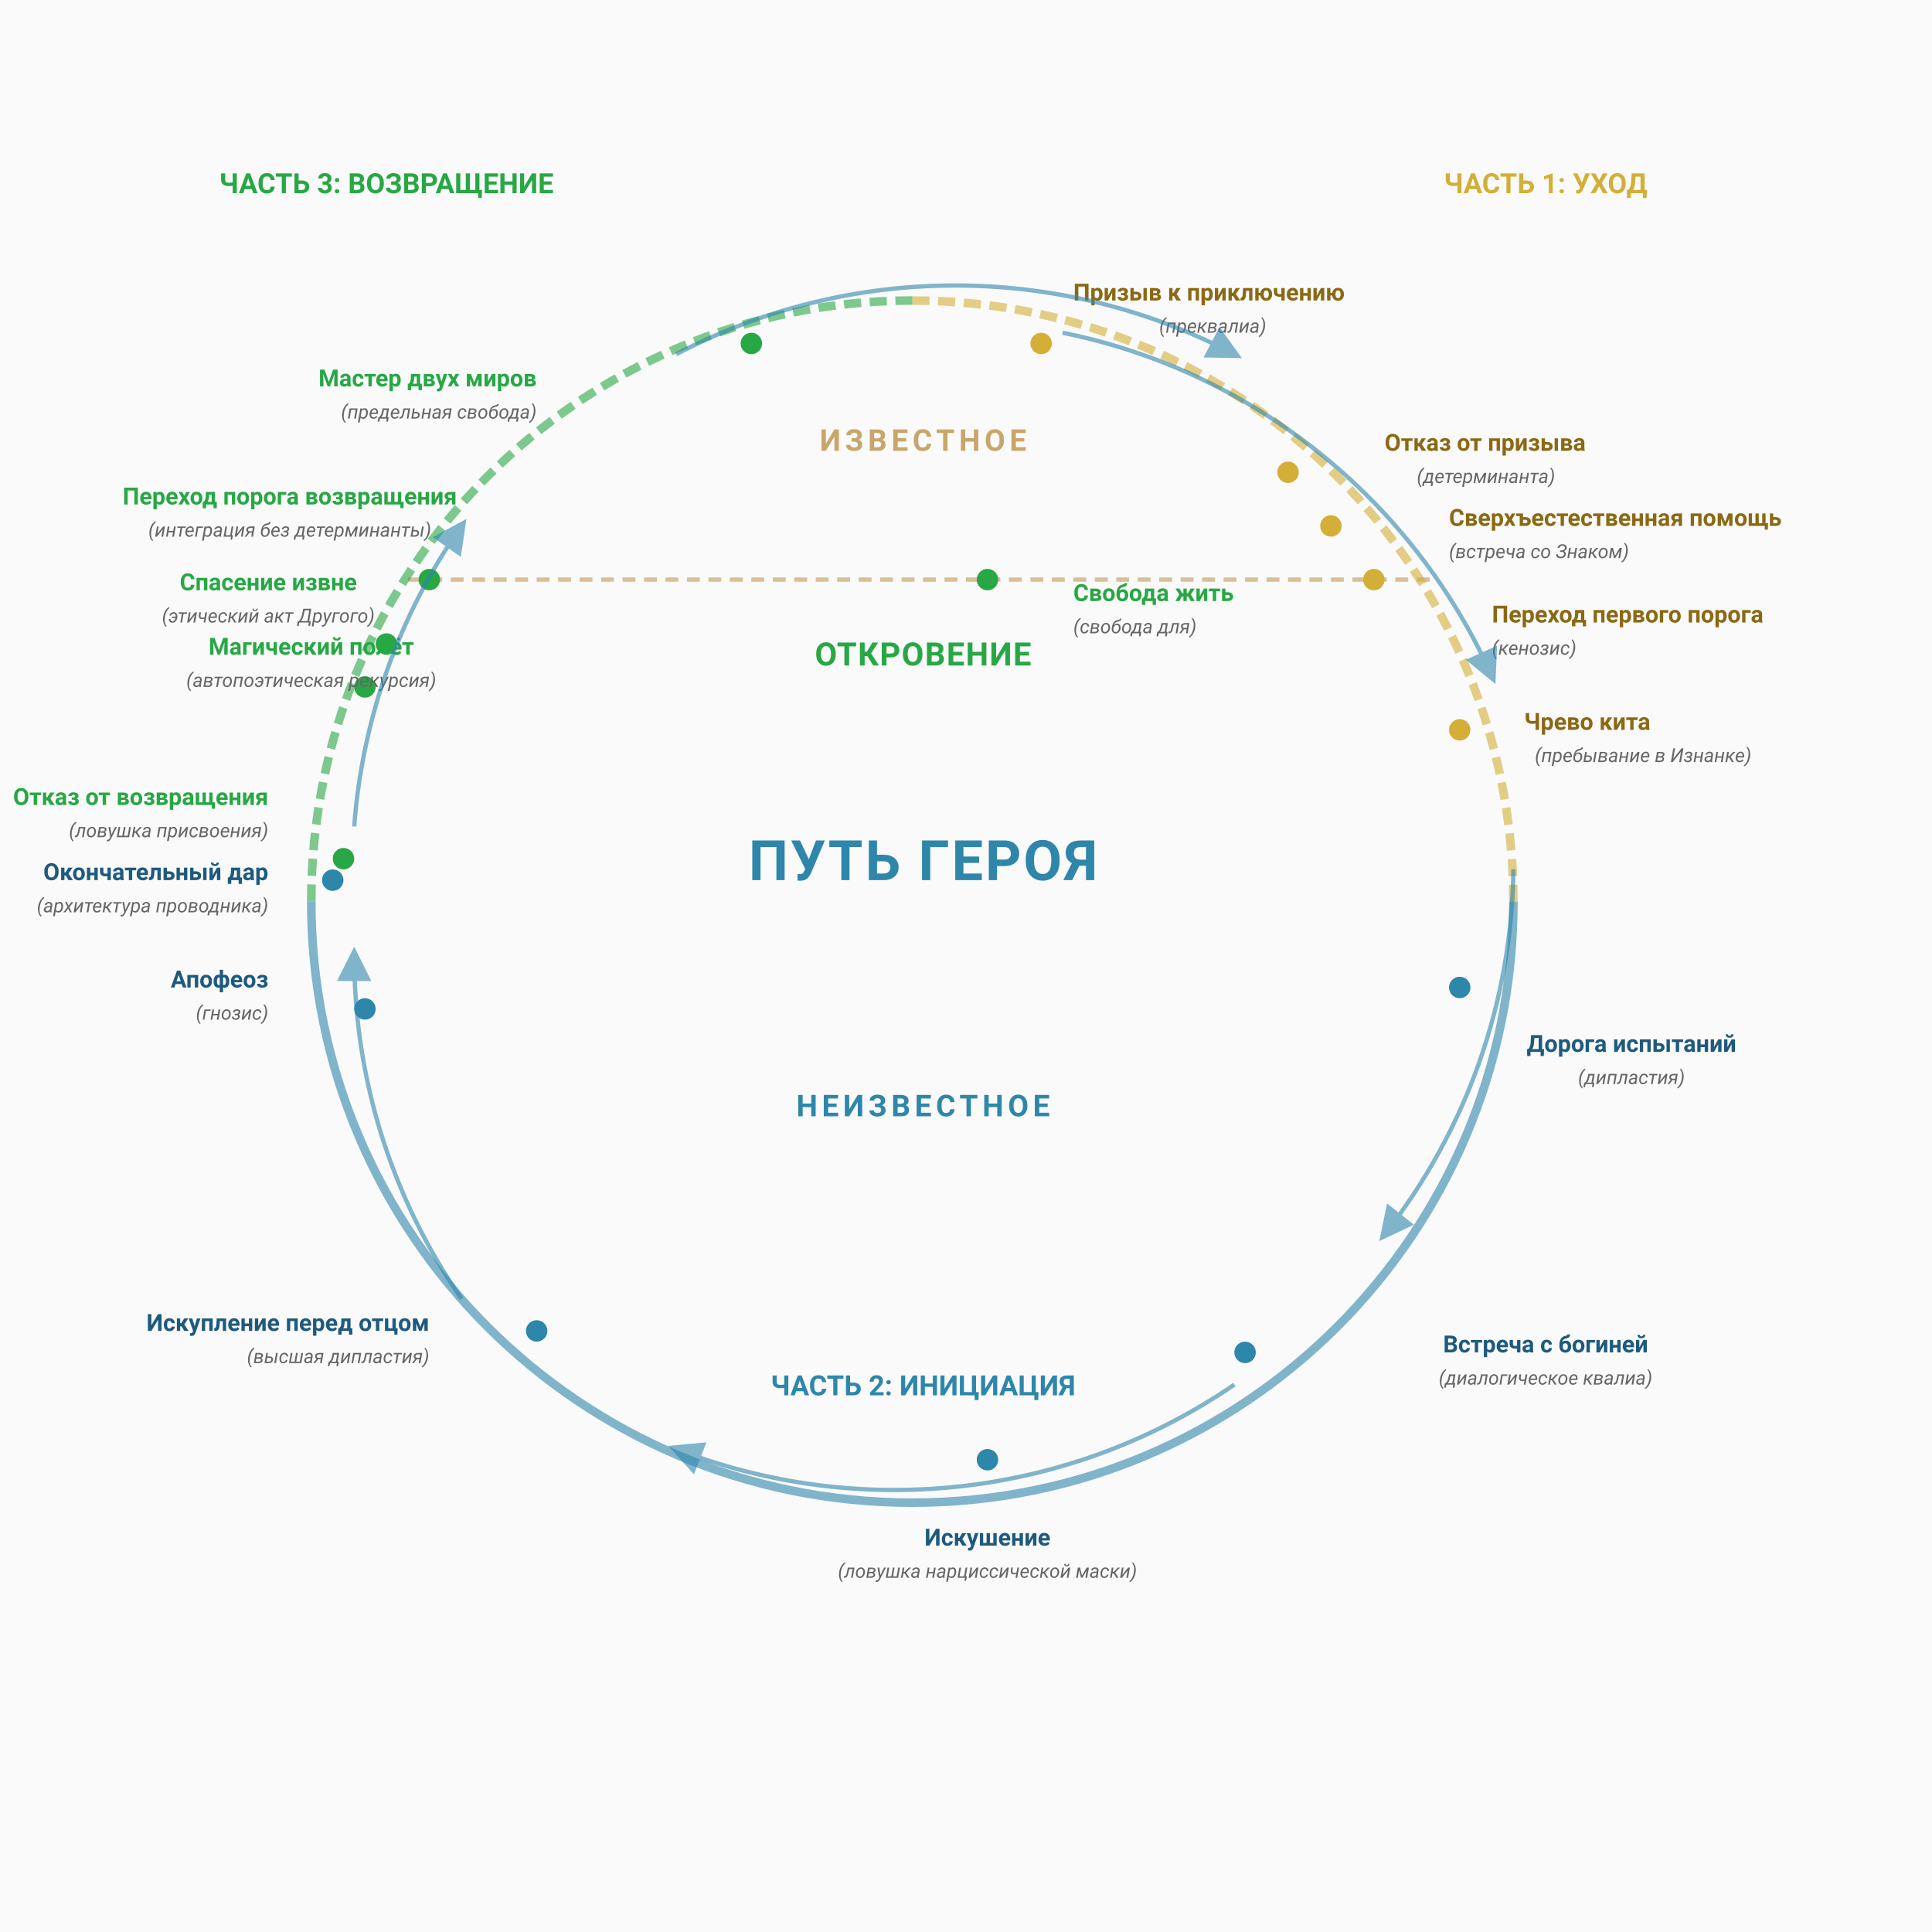
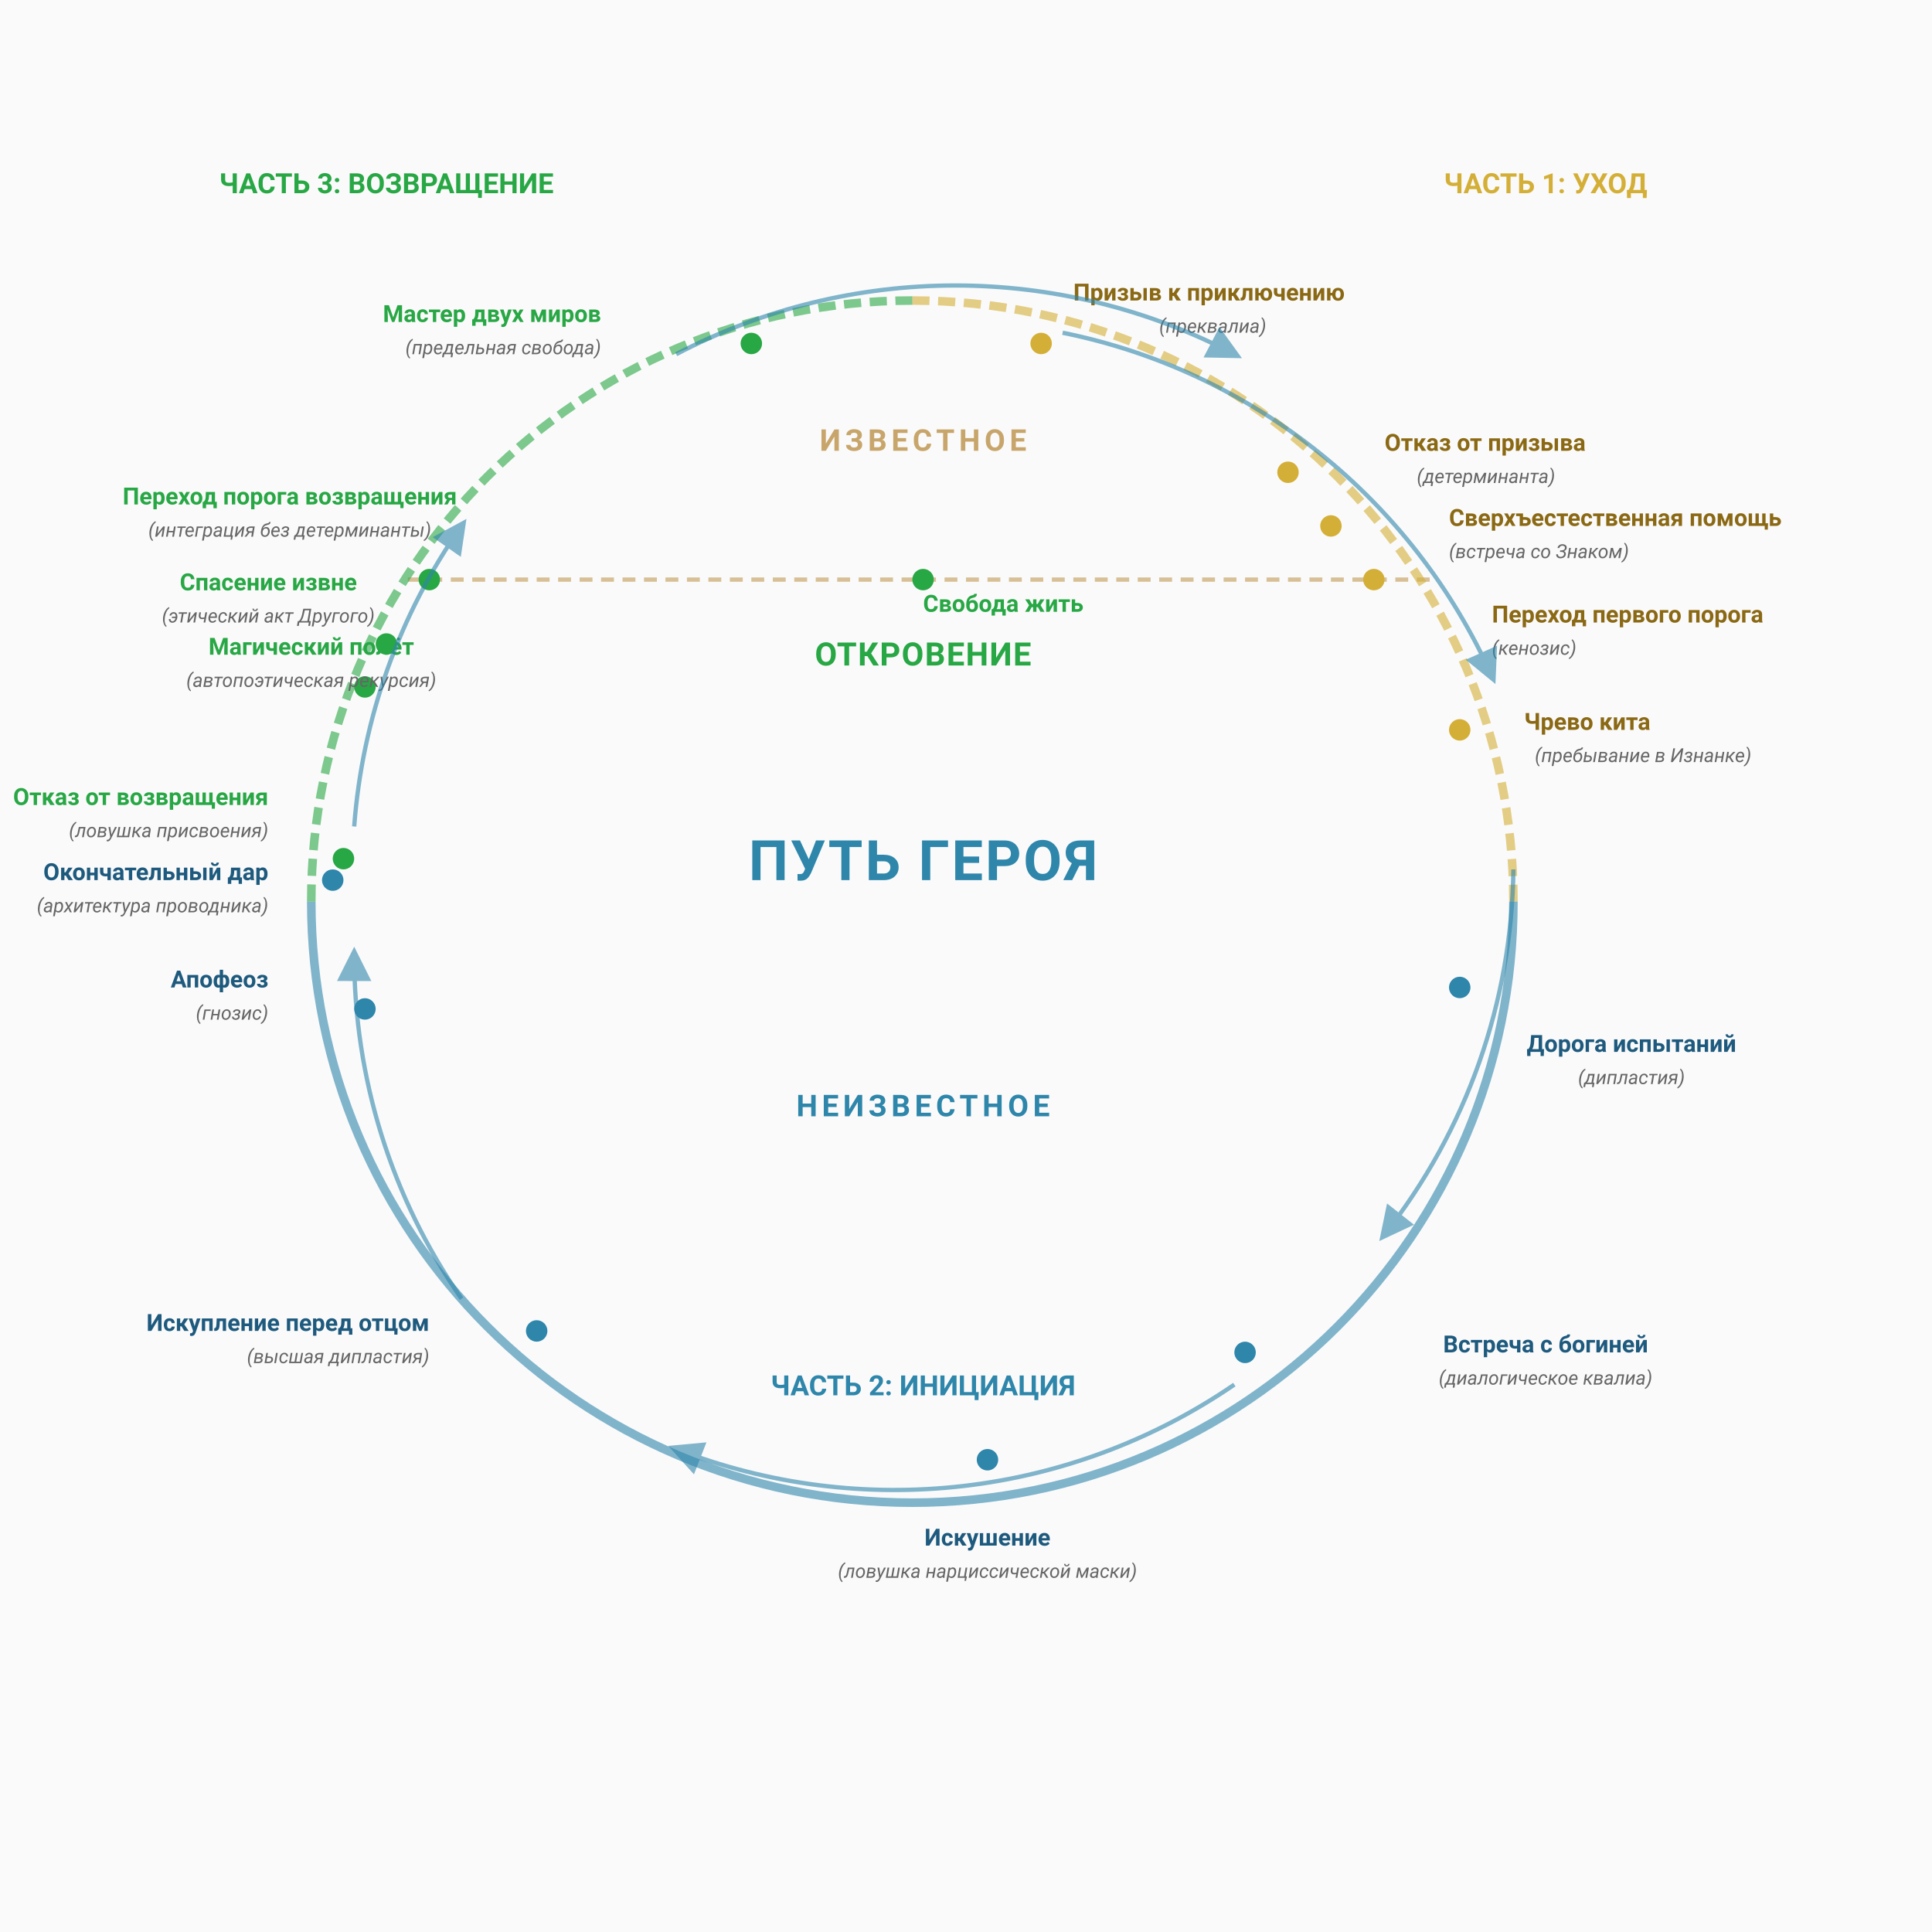
<svg xmlns="http://www.w3.org/2000/svg" viewBox="0 0 900 900" width="900" height="900">
  <defs>
    <marker id="arrow" markerWidth="8" markerHeight="8" refX="6" refY="4" orient="auto">
      <polygon points="0 0, 8 4, 0 8" fill="#2E86AB" />
    </marker>
  </defs>
  <rect width="100%" height="100%" fill="#FAFAFA" />
  <line x1="190" y1="270" x2="668" y2="270" stroke="#C8A66B" stroke-width="2" stroke-dasharray="6,4" opacity="0.7" />
  <g text-anchor="middle" font-family="system-ui, -apple-system, 'Segoe UI', Roboto, sans-serif">
    <text x="430" y="410" font-size="26" font-weight="bold" fill="#2E86AB" letter-spacing="1">ПУТЬ ГЕРОЯ</text>
    <text x="430" y="310" font-size="15" font-weight="600" fill="#28A745" letter-spacing="0.5">ОТКРОВЕНИЕ</text>
    <text x="430" y="210" font-size="14" font-weight="bold" fill="#C8A66B" letter-spacing="2">ИЗВЕСТНОЕ</text>
    <text x="430" y="520" font-size="14" font-weight="bold" fill="#2E86AB" letter-spacing="2">НЕИЗВЕСТНОЕ</text>
  </g>
  <path d="M 425 140 A 280 280 0 0 1 705 420" fill="none" stroke="#D4AF37" stroke-width="4" opacity="0.6" stroke-dasharray="8,4" />
  <path d="M 705 420 A 280 280 0 0 1 145 420" fill="none" stroke="#2E86AB" stroke-width="4" opacity="0.6" />
  <path d="M 145 420 A 280 280 0 0 1 425 140" fill="none" stroke="#28A745" stroke-width="4" opacity="0.6" stroke-dasharray="8,4" />
  <g id="departure" font-family="system-ui, -apple-system, 'Segoe UI', Roboto, sans-serif" font-size="11" font-weight="600" fill="#8B6914">
    <g id="stage-call">
      <circle cx="485" cy="160" r="5" fill="#D4AF37" />
      <text x="500" y="140" text-anchor="start">Призыв к приключению</text>
      <text x="540" y="155" text-anchor="start" font-size="9" font-weight="normal" font-style="italic" fill="#666">(преквалиа)</text>
    </g>
    <g id="stage-refusal">
      <circle cx="600" cy="220" r="5" fill="#D4AF37" />
      <text x="645" y="210" text-anchor="start">Отказ от призыва</text>
      <text x="660" y="225" text-anchor="start" font-size="9" font-weight="normal" font-style="italic" fill="#666">(детерминанта)</text>
    </g>
    <g id="stage-help">
      <circle cx="620" cy="245" r="5" fill="#D4AF37" />
      <text x="675" y="245" text-anchor="start">Сверхъестественная помощь</text>
      <text x="675" y="260" text-anchor="start" font-size="9" font-weight="normal" font-style="italic" fill="#666">(встреча со Знаком)</text>
    </g>
    <g id="stage-threshold">
      <circle cx="640" cy="270" r="5" fill="#D4AF37" />
      <text x="695" y="290" text-anchor="start">Переход первого порога</text>
      <text x="695" y="305" text-anchor="start" font-size="9" font-weight="normal" font-style="italic" fill="#666">(кенозис)</text>
    </g>
    <g id="stage-whale">
      <circle cx="680" cy="340" r="5" fill="#D4AF37" />
      <text x="710" y="340" text-anchor="start">Чрево кита</text>
      <text x="715" y="355" text-anchor="start" font-size="9" font-weight="normal" font-style="italic" fill="#666">(пребывание в Изнанке)</text>
    </g>
  </g>
  <g id="initiation" font-family="system-ui, -apple-system, 'Segoe UI', Roboto, sans-serif" font-size="11" font-weight="600" fill="#1E5A7E">
    <g id="stage-trials">
      <circle cx="680" cy="460" r="5" fill="#2E86AB" />
      <text x="760" y="490" text-anchor="middle">Дорога испытаний</text>
      <text x="760" y="505" text-anchor="middle" font-size="9" font-weight="normal" font-style="italic" fill="#666">(дипластия)</text>
    </g>
    <g id="stage-goddess">
      <circle cx="580" cy="630" r="5" fill="#2E86AB" />
      <text x="720" y="630" text-anchor="middle">Встреча с богиней</text>
      <text x="720" y="645" text-anchor="middle" font-size="9" font-weight="normal" font-style="italic" fill="#666">(диалогическое квалиа)</text>
    </g>
    <g id="stage-temptation">
      <circle cx="460" cy="680" r="5" fill="#2E86AB" />
      <text x="460" y="720" text-anchor="middle">Искушение</text>
      <text x="460" y="735" text-anchor="middle" font-size="9" font-weight="normal" font-style="italic" fill="#666">(ловушка нарциссической маски)</text>
    </g>
    <g id="stage-father">
      <circle cx="250" cy="620" r="5" fill="#2E86AB" />
      <text x="200" y="620" text-anchor="end">Искупление перед отцом</text>
      <text x="200" y="635" text-anchor="end" font-size="9" font-weight="normal" font-style="italic" fill="#666">(высшая дипластия)</text>
    </g>
    <g id="stage-apotheosis">
      <circle cx="170" cy="470" r="5" fill="#2E86AB" />
      <text x="125" y="460" text-anchor="end">Апофеоз</text>
      <text x="125" y="475" text-anchor="end" font-size="9" font-weight="normal" font-style="italic" fill="#666">(гнозис)</text>
    </g>
    <g id="stage-gift">
      <circle cx="155" cy="410" r="5" fill="#2E86AB" />
      <text x="125" y="410" text-anchor="end">Окончательный дар</text>
      <text x="125" y="425" text-anchor="end" font-size="9" font-weight="normal" font-style="italic" fill="#666">(архитектура проводника)</text>
    </g>
  </g>
  <g id="return" font-family="system-ui, -apple-system, 'Segoe UI', Roboto, sans-serif" font-size="11" font-weight="600" fill="#28A745">
    <g id="stage-refusal-return">
      <circle cx="160" cy="400" r="5" fill="#28A745" />
      <text x="125" y="375" text-anchor="end">Отказ от возвращения</text>
      <text x="125" y="390" text-anchor="end" font-size="9" font-weight="normal" font-style="italic" fill="#666">(ловушка присвоения)</text>
    </g>
    <g id="stage-flight">
      <circle cx="170" cy="320" r="5" fill="#28A745" />
      <text x="145" y="305" text-anchor="middle">Магический полёт</text>
      <text x="145" y="320" text-anchor="middle" font-size="9" font-weight="normal" font-style="italic" fill="#666">(автопоэтическая рекурсия)</text>
    </g>
    <g id="stage-rescue">
      <circle cx="180" cy="300" r="5" fill="#28A745" />
      <text x="125" y="275" text-anchor="middle">Спасение извне</text>
      <text x="125" y="290" text-anchor="middle" font-size="9" font-weight="normal" font-style="italic" fill="#666">(этический акт Другого)</text>
    </g>
    <g id="stage-return-threshold">
      <circle cx="200" cy="270" r="5" fill="#28A745" />
      <text x="135" y="235" text-anchor="middle">Переход порога возвращения</text>
      <text x="135" y="250" text-anchor="middle" font-size="9" font-weight="normal" font-style="italic" fill="#666">(интеграция без детерминанты)</text>
    </g>
    <g id="stage-master">
      <circle cx="350" cy="160" r="5" fill="#28A745" />
-       <text x="250" y="180" text-anchor="end">Мастер двух миров</text>
-       <text x="250" y="195" text-anchor="end" font-size="9" font-weight="normal" font-style="italic" fill="#666">(предельная свобода)</text>
+       <text x="280" y="150" text-anchor="end">Мастер двух миров</text>
+       <text x="280" y="165" text-anchor="end" font-size="9" font-weight="normal" font-style="italic" fill="#666">(предельная свобода)</text>
    </g>
    <g id="stage-freedom">
-       <circle cx="460" cy="270" r="5" fill="#28A745" />
-       <text x="500" y="280" text-anchor="start">Свобода жить</text>
-       <text x="500" y="295" text-anchor="start" font-size="9" font-weight="normal" font-style="italic" fill="#666">(свобода для)</text>
+       <circle cx="430" cy="270" r="5" fill="#28A745" />
+       <text x="430" y="285" text-anchor="start">Свобода жить</text>
    </g>
  </g>
  <g font-family="system-ui, -apple-system, 'Segoe UI', Roboto, sans-serif" font-size="13" font-weight="bold">
    <text x="720" y="90" fill="#D4AF37" text-anchor="middle">ЧАСТЬ 1: УХОД</text>
    <text x="430" y="650" fill="#2E86AB" text-anchor="middle">ЧАСТЬ 2: ИНИЦИАЦИЯ</text>
    <text x="180" y="90" fill="#28A745" text-anchor="middle">ЧАСТЬ 3: ВОЗВРАЩЕНИЕ</text>
  </g>
  <g fill="none" stroke="#2E86AB" stroke-width="2" marker-end="url(#arrow)" opacity="0.6">
    <path d="M 495 155 A 280 280 0 0 1 695 315" />
    <path d="M 315 165 A 280 280 0 0 1 575 165" />
    <path d="M 165 385 A 280 280 0 0 1 215 245" />
    <path d="M 705 405 A 280 280 0 0 1 645 575" />
    <path d="M 575 645 A 280 280 0 0 1 315 675" />
    <path d="M 215 605 A 280 280 0 0 1 165 445" />
  </g>
</svg>
